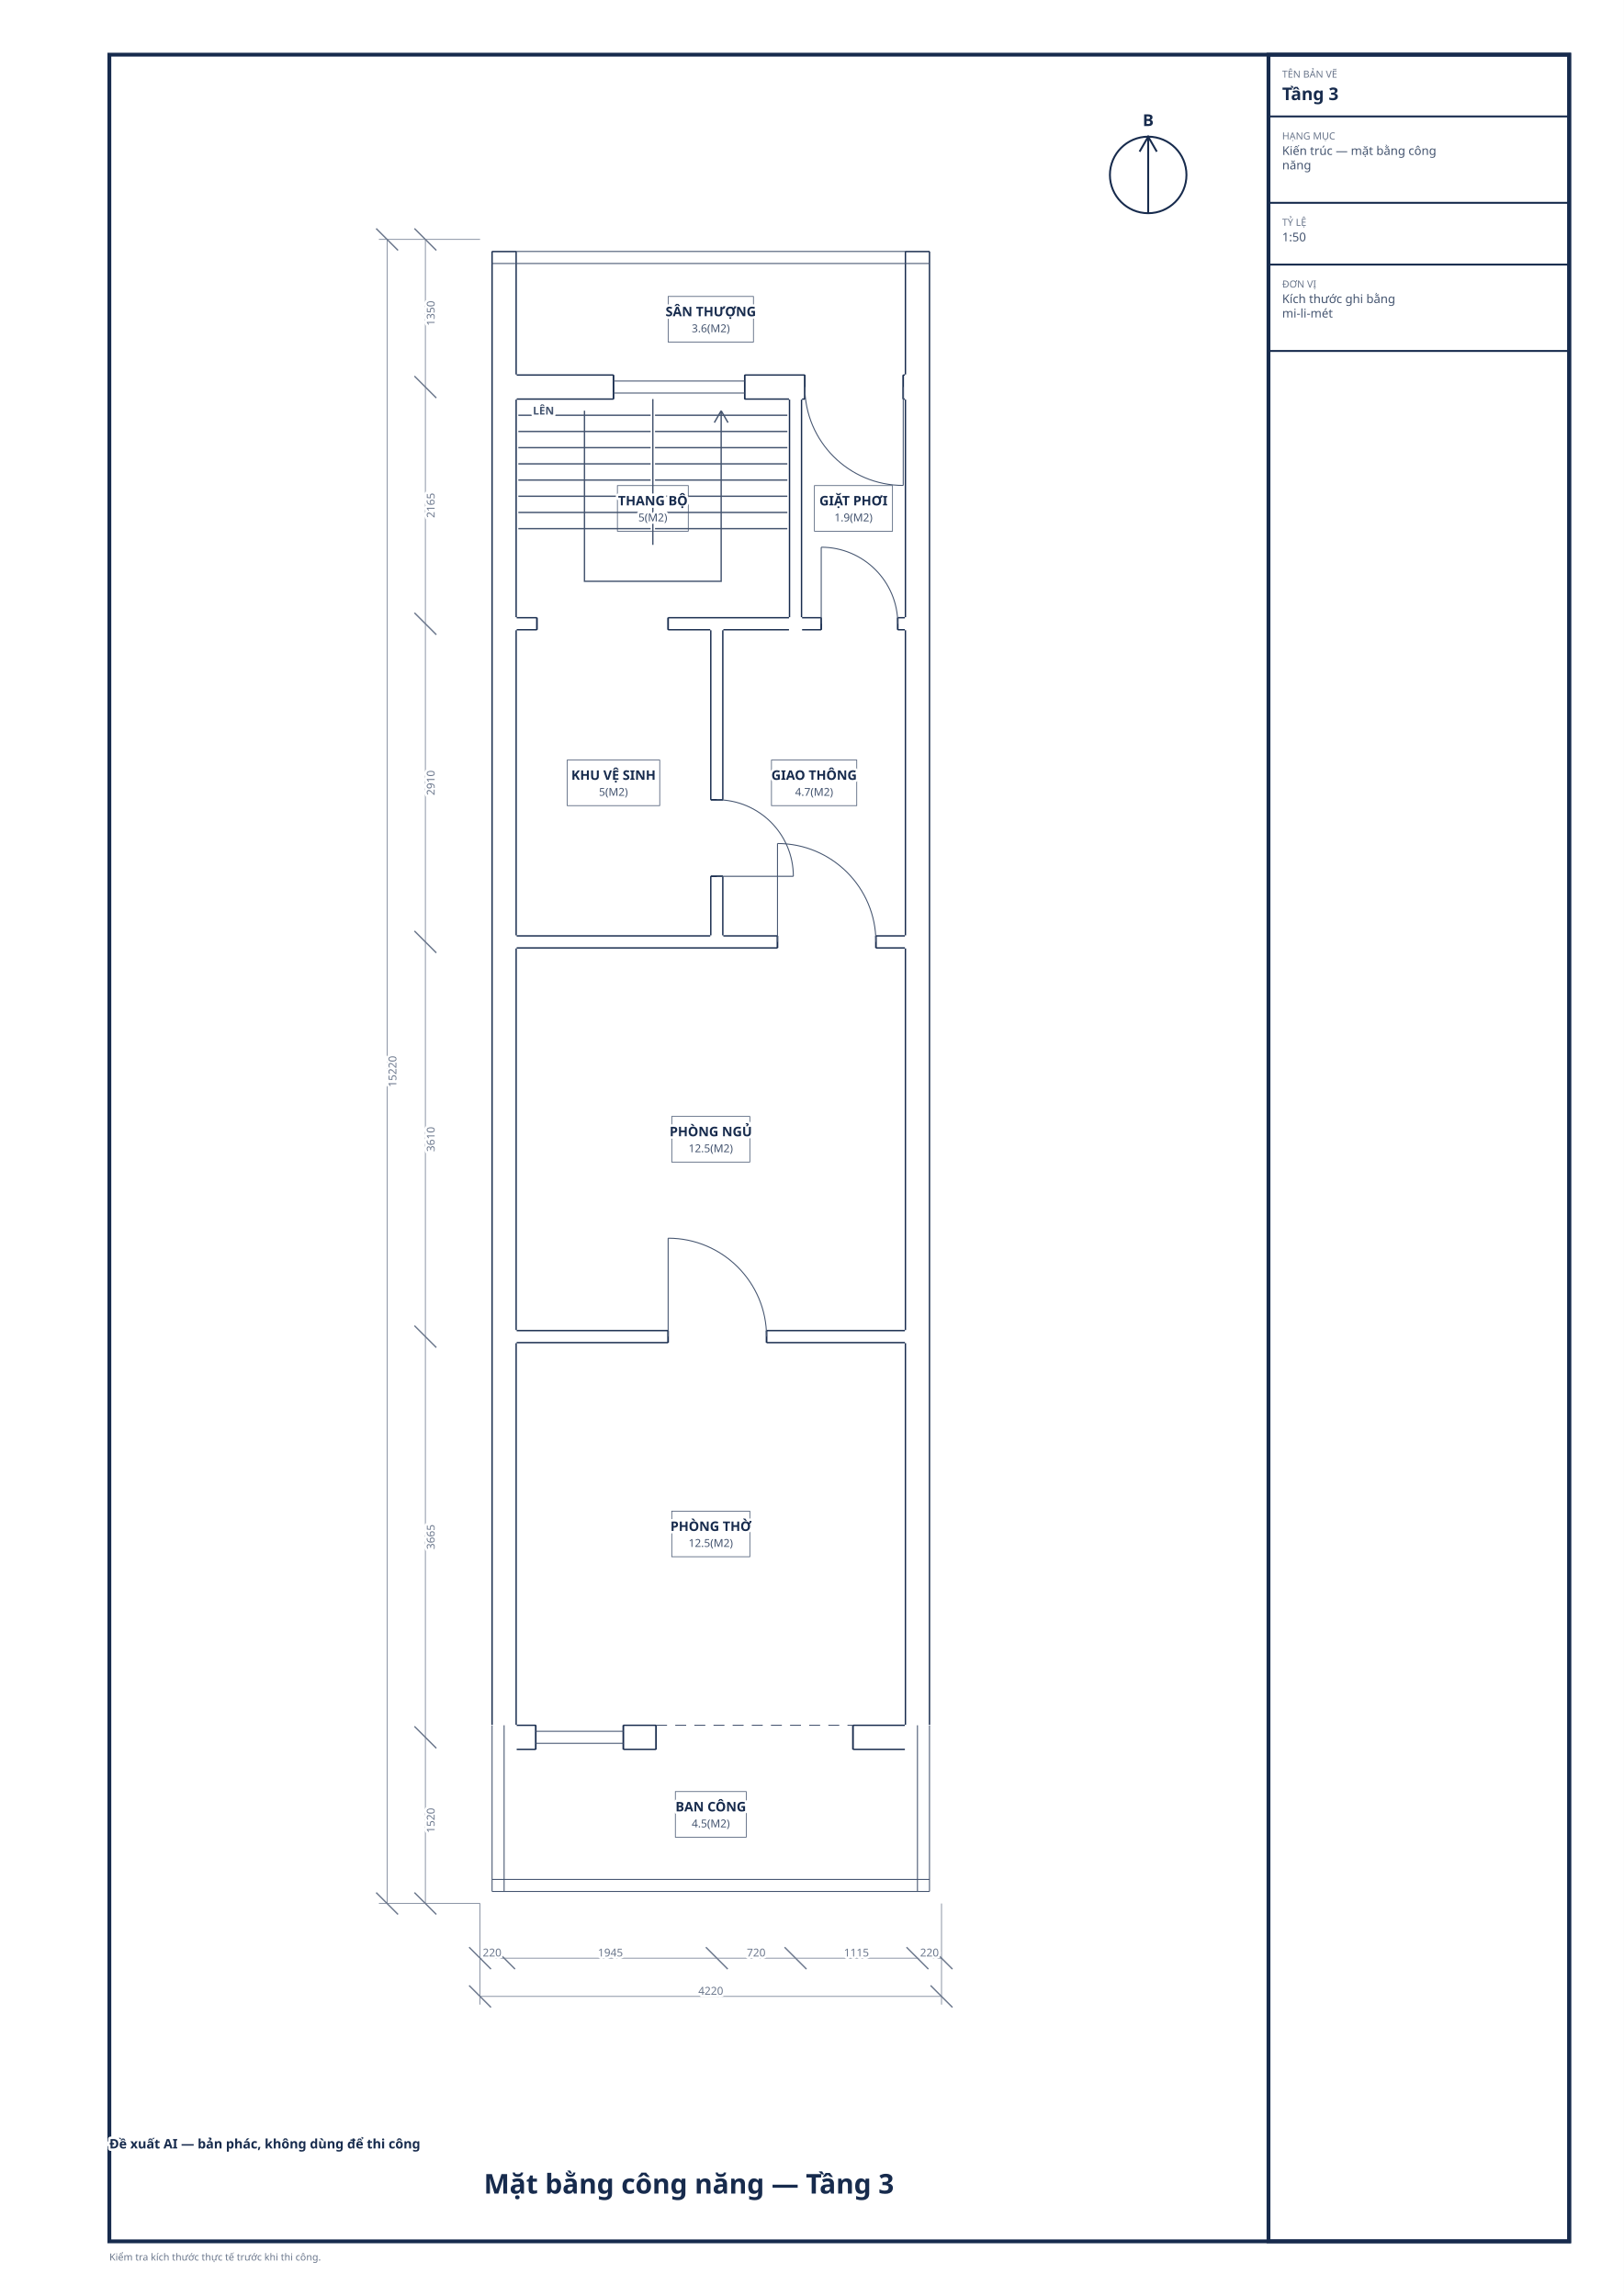
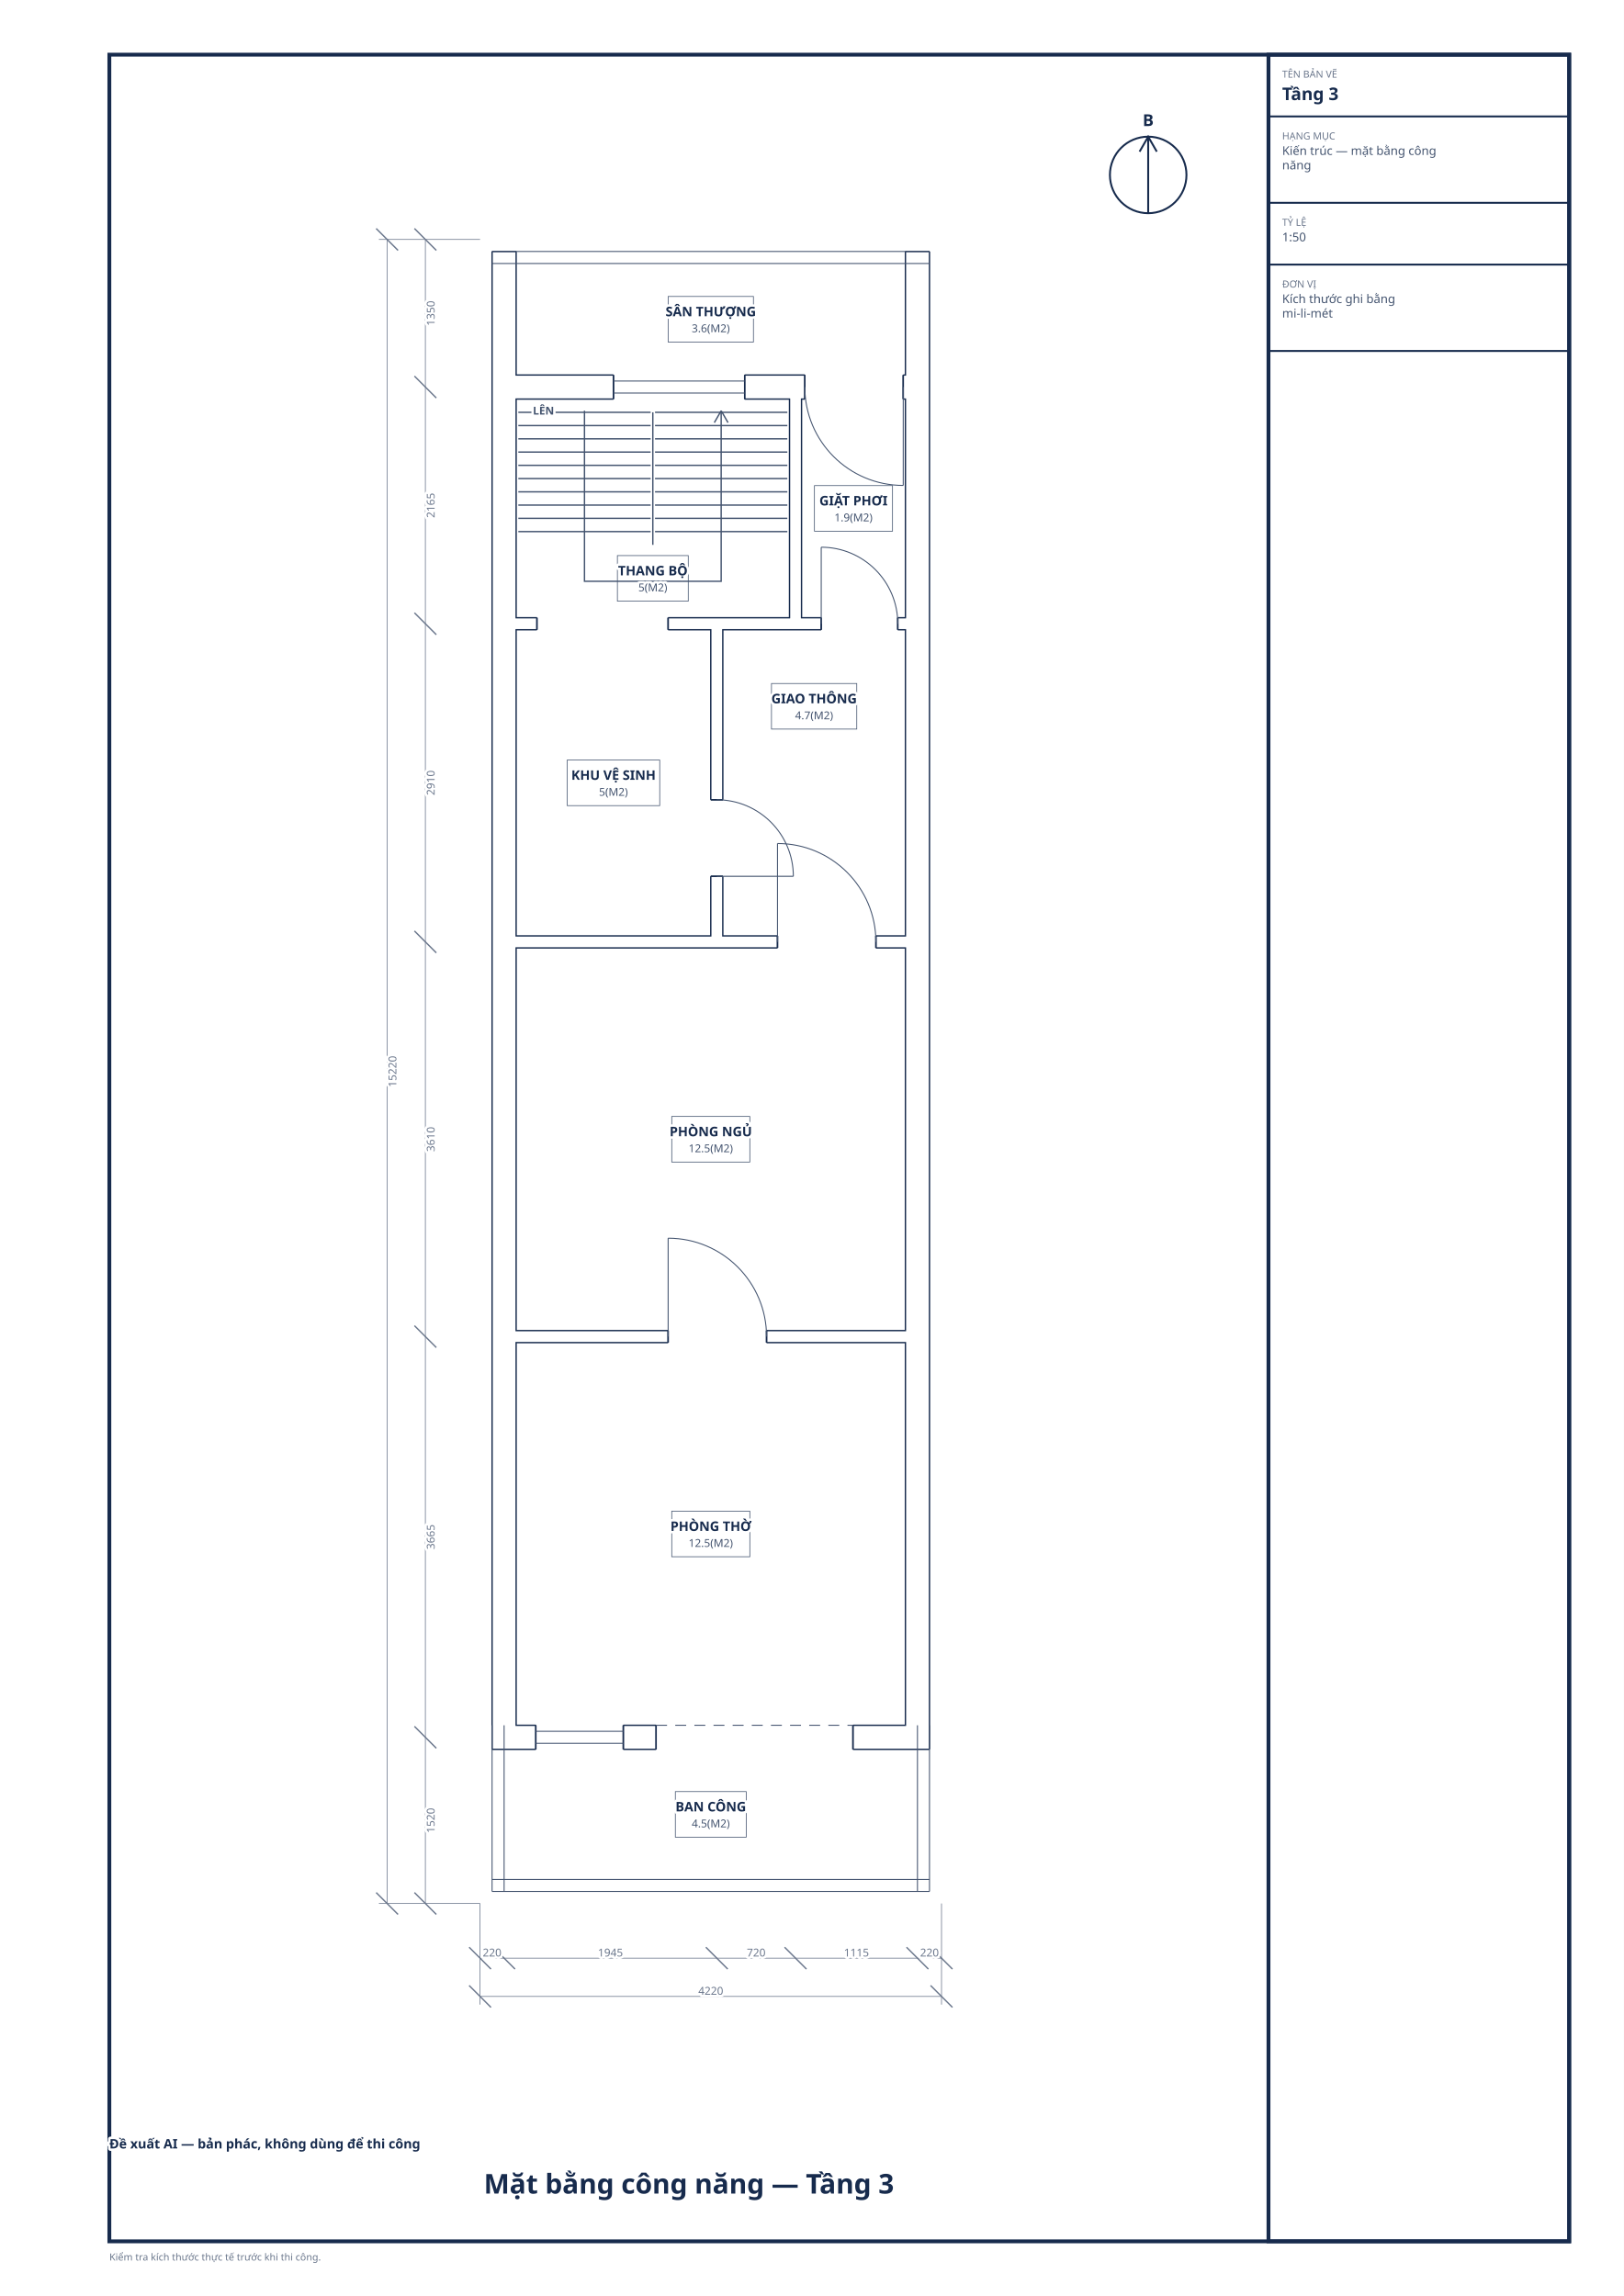
<svg xmlns="http://www.w3.org/2000/svg" viewBox="0 0 297 420" width="297mm" height="420mm">
-   <style>text{font-family:'Be Vietnam Pro', 'Noto Sans', 'Segoe UI', system-ui, sans-serif;text-anchor:middle;dominant-baseline:middle;paint-order:stroke;stroke:#FFFFFF;stroke-width:0.9;stroke-linejoin:round}.fr{stroke:#172B4D;stroke-width:0.7;fill:none;}.tr{stroke:#172B4D;stroke-width:0.35;fill:none;}.wf{fill:#FFFFFF;stroke:none}.w{stroke:#172B4D;stroke-width:0.25;fill:none;}.cl{fill:#172B4D;stroke:#172B4D;stroke-width:0.25}.lb{fill:none;stroke:#44546F;stroke-width:0.13}.rl{stroke:#44546F;stroke-width:0.18;fill:none;}.op{stroke:#172B4D;stroke-width:0.25;fill:none;}.dl{stroke:#44546F;stroke-width:0.18;fill:none;}.wn{stroke:#44546F;stroke-width:0.18;fill:none;}.st{stroke:#44546F;stroke-width:0.25;fill:none;}.sa{stroke:#44546F;stroke-width:0.25;fill:none;}.vd{stroke:#44546F;stroke-width:0.18;fill:#DCDFE4}.nt{stroke:#172B4D;stroke-width:0.35;fill:none;}.dm{stroke:#6B778C;stroke-width:0.13;fill:none;}.dt{stroke:#6B778C;stroke-width:0.25;fill:none;}.tn{font-size:2.4px;fill:#172B4D;font-weight:600;}.ta{font-size:2px;fill:#44546F;}.td{font-size:2px;fill:#6B778C;}.tst{font-size:2px;fill:#44546F;font-weight:600;}.tl{font-size:3.2px;fill:#172B4D;font-weight:700;text-anchor:start;}.tw{font-size:2.4px;fill:#172B4D;font-weight:600;text-anchor:start;}.ts{font-size:2.2px;fill:#44546F;text-anchor:start;}.tnn{font-size:3px;fill:#172B4D;font-weight:700;}.tt{font-size:5px;fill:#172B4D;font-weight:700;}.tbl{font-size:1.8px;fill:#6B778C;text-anchor:start;}.tf{font-size:1.8px;fill:#6B778C;text-anchor:start;}</style>
+   <style>text{font-family:'Be Vietnam Pro', 'Noto Sans', 'Segoe UI', system-ui, sans-serif;text-anchor:middle;dominant-baseline:middle;paint-order:stroke;stroke:#FFFFFF;stroke-width:0.9;stroke-linejoin:round}.fr{stroke:#172B4D;stroke-width:0.7;fill:none;}.tr{stroke:#172B4D;stroke-width:0.35;fill:none;}.wf{fill:#FFFFFF;stroke:none}.w{stroke:#172B4D;stroke-width:0.25;fill:none;}.cl{fill:#172B4D;stroke:#172B4D;stroke-width:0.25}.lb{fill:none;stroke:#44546F;stroke-width:0.13}.rl{stroke:#44546F;stroke-width:0.18;fill:none;}.sd{stroke:#44546F;stroke-width:0.13;fill:none;stroke-dasharray:2.4 1.6;}.op{stroke:#172B4D;stroke-width:0.25;fill:none;}.dl{stroke:#44546F;stroke-width:0.18;fill:none;}.wn{stroke:#44546F;stroke-width:0.18;fill:none;}.st{stroke:#44546F;stroke-width:0.25;fill:none;}.sa{stroke:#44546F;stroke-width:0.25;fill:none;}.vd{stroke:#44546F;stroke-width:0.18;fill:#DCDFE4}.nt{stroke:#172B4D;stroke-width:0.35;fill:none;}.dm{stroke:#6B778C;stroke-width:0.13;fill:none;}.dt{stroke:#6B778C;stroke-width:0.25;fill:none;}.tn{font-size:2.4px;fill:#172B4D;font-weight:600;}.ta{font-size:2px;fill:#44546F;}.td{font-size:2px;fill:#6B778C;}.tst{font-size:2px;fill:#44546F;font-weight:600;}.tl{font-size:3.2px;fill:#172B4D;font-weight:700;text-anchor:start;}.tw{font-size:2.4px;fill:#172B4D;font-weight:600;text-anchor:start;}.ts{font-size:2.2px;fill:#44546F;text-anchor:start;}.tnn{font-size:3px;fill:#172B4D;font-weight:700;}.tt{font-size:5px;fill:#172B4D;font-weight:700;}.tbl{font-size:1.8px;fill:#6B778C;text-anchor:start;}.tf{font-size:1.8px;fill:#6B778C;text-anchor:start;}</style>
  <rect x="0" y="0" width="297" height="420" fill="#FFFFFF" />
  <rect x="20" y="10" width="267" height="400" class="fr" />
  <rect x="232" y="10" width="55" height="400" class="fr" />
  <text x="234.5" y="13.58" class="tbl">TÊN BẢN VẼ</text>
  <text x="234.5" y="17.18" class="tl">Tầng 3</text>
  <path class="tr" d="M 232 21.3 L 287 21.3" />
  <text x="234.5" y="24.88" class="tbl">HẠNG MỤC</text>
  <text x="234.5" y="27.58" class="ts">Kiến trúc — mặt bằng công</text>
  <text x="234.5" y="30.22" class="ts">năng</text>
  <path class="tr" d="M 232 37.1 L 287 37.1" />
  <text x="234.5" y="40.68" class="tbl">TỶ LỆ</text>
  <text x="234.5" y="43.38" class="ts">1:50</text>
  <path class="tr" d="M 232 48.4 L 287 48.4" />
  <text x="234.5" y="51.98" class="tbl">ĐƠN VỊ</text>
  <text x="234.5" y="54.68" class="ts">Kích thước ghi bằng</text>
  <text x="234.5" y="57.32" class="ts">mi-li-mét</text>
  <path class="tr" d="M 232 64.2 L 287 64.2" />
  <text x="126" y="399.5" class="tt">Mặt bằng công năng — Tầng 3</text>
  <text x="20" y="392.16" class="tw">Đề xuất AI — bản phác, không dùng để thi công</text>
  <text x="20" y="412.88" class="tf">Kiểm tra kích thước thực tế trước khi thi công.</text>
  <path class="wf" d="M 94.4 320 L 94.4 46 L 90 46 L 90 320 Z M 170 320 L 170 46 L 165.6 46 L 165.6 320 Z M 90 320 L 98 320 L 98 315.6 L 90 315.6 Z M 114 320 L 120 320 L 120 315.6 L 114 315.6 Z M 156 320 L 170 320 L 170 315.6 L 156 315.6 Z M 92.2 73 L 112.2 73 L 112.2 68.6 L 92.2 68.6 Z M 136.2 73 L 147.2 73 L 147.2 68.6 L 136.2 68.6 Z M 165.2 73 L 167.8 73 L 167.8 68.6 L 165.2 68.6 Z M 92.2 245.6 L 122.2 245.6 L 122.2 243.4 L 92.2 243.4 Z M 140.2 245.6 L 167.8 245.6 L 167.8 243.4 L 140.2 243.4 Z M 92.2 173.4 L 142.2 173.4 L 142.2 171.2 L 92.2 171.2 Z M 160.2 173.4 L 167.8 173.4 L 167.8 171.2 L 160.2 171.2 Z M 132.2 172.3 L 132.2 160.3 L 130 160.3 L 130 172.3 Z M 132.2 146.3 L 132.2 114.1 L 130 114.1 L 130 146.3 Z M 92.2 115.2 L 98.2 115.2 L 98.2 113 L 92.2 113 Z M 122.2 115.2 L 150.2 115.2 L 150.2 113 L 122.2 113 Z M 164.2 115.2 L 167.8 115.2 L 167.8 113 L 164.2 113 Z M 146.6 115.2 L 146.6 70.8 L 144.4 70.8 L 144.4 115.2 Z" />
-   <path class="w" d="M 94.4 315.5 L 94.4 245.7 M 94.4 243.3 L 94.4 173.5 M 94.4 171.1 L 94.4 115.3 M 94.4 112.9 L 94.4 73.1 M 94.4 68.5 L 94.4 46 M 90 315.5 L 90 46 M 94.4 46 L 90 46 M 170 315.5 L 170 46 M 165.6 315.5 L 165.6 245.7 M 165.6 243.3 L 165.6 173.5 M 165.6 171.1 L 165.6 115.3 M 165.6 112.9 L 165.6 73.1 M 165.6 68.5 L 165.6 46 M 170 46 L 165.6 46 M 94.5 320 L 98 320 M 94.5 315.6 L 98 315.6 M 98 320 L 98 315.6 M 114 320 L 120 320 M 114 315.6 L 120 315.6 M 114 320 L 114 315.6 M 120 320 L 120 315.6 M 156 320 L 165.5 320 M 156 315.6 L 165.5 315.6 M 156 320 L 156 315.6 M 94.5 73 L 112.2 73 M 94.5 68.6 L 112.2 68.6 M 112.2 73 L 112.2 68.6 M 136.2 73 L 144.3 73 M 146.7 73 L 147.2 73 M 136.2 68.6 L 147.2 68.6 M 136.2 73 L 136.2 68.6 M 147.2 73 L 147.2 68.6 M 165.2 73 L 165.5 73 M 165.2 68.6 L 165.5 68.6 M 165.2 73 L 165.2 68.6 M 94.5 245.6 L 122.2 245.6 M 94.5 243.4 L 122.2 243.4 M 122.2 245.6 L 122.2 243.4 M 140.2 245.6 L 165.5 245.6 M 140.2 243.4 L 165.5 243.4 M 140.2 245.6 L 140.2 243.4 M 94.5 173.4 L 142.2 173.4 M 94.5 171.2 L 129.9 171.2 M 132.3 171.2 L 142.2 171.2 M 142.2 173.4 L 142.2 171.2 M 160.2 173.4 L 165.5 173.4 M 160.2 171.2 L 165.5 171.2 M 160.2 173.4 L 160.2 171.2 M 132.2 171.1 L 132.2 160.3 M 130 171.1 L 130 160.3 M 132.2 160.3 L 130 160.3 M 132.2 146.3 L 132.2 115.3 M 130 146.3 L 130 115.3 M 132.2 146.3 L 130 146.3 M 94.5 115.2 L 98.2 115.2 M 94.5 113 L 98.2 113 M 98.2 115.2 L 98.2 113 M 122.2 115.2 L 129.9 115.2 M 132.3 115.2 L 144.3 115.2 M 146.7 115.2 L 150.2 115.2 M 122.2 113 L 144.3 113 M 146.7 113 L 150.2 113 M 122.2 115.2 L 122.2 113 M 150.2 115.2 L 150.2 113 M 164.2 115.2 L 165.5 115.2 M 164.2 113 L 165.5 113 M 164.2 115.2 L 164.2 113 M 146.6 112.9 L 146.6 73.1 M 144.4 112.9 L 144.4 73.1" />
+   <path class="w" d="M 94.4 320 L 94.4 319.9 M 94.4 315.7 L 94.4 245.5 M 94.4 243.5 L 94.4 173.3 M 94.4 171.3 L 94.4 115.1 M 94.4 113.1 L 94.4 72.9 M 94.4 68.7 L 94.4 46 M 90 320 L 90 46 M 94.4 320 L 90 320 M 94.4 46 L 90 46 M 170 320 L 170 46 M 165.6 320 L 165.6 319.9 M 165.6 315.7 L 165.6 245.5 M 165.6 243.5 L 165.6 173.3 M 165.6 171.3 L 165.6 115.1 M 165.6 113.1 L 165.6 72.9 M 165.6 68.7 L 165.6 46 M 170 320 L 165.6 320 M 170 46 L 165.6 46 M 90 320 L 98 320 M 90 315.6 L 90.1 315.6 M 94.3 315.6 L 98 315.6 M 90 320 L 90 315.6 M 98 320 L 98 315.6 M 114 320 L 120 320 M 114 315.6 L 120 315.6 M 114 320 L 114 315.6 M 120 320 L 120 315.6 M 156 320 L 170 320 M 156 315.6 L 165.7 315.6 M 169.9 315.6 L 170 315.6 M 156 320 L 156 315.6 M 170 320 L 170 315.6 M 94.3 73 L 112.2 73 M 94.3 68.6 L 112.2 68.6 M 112.2 73 L 112.2 68.6 M 136.2 73 L 144.5 73 M 146.5 73 L 147.2 73 M 136.2 68.6 L 147.2 68.6 M 136.2 73 L 136.2 68.6 M 147.2 73 L 147.2 68.6 M 165.2 73 L 165.7 73 M 165.2 68.6 L 165.7 68.6 M 165.2 73 L 165.2 68.6 M 94.3 245.6 L 122.2 245.6 M 94.3 243.4 L 122.2 243.4 M 122.2 245.6 L 122.2 243.4 M 140.2 245.6 L 165.7 245.6 M 140.2 243.4 L 165.7 243.4 M 140.2 245.6 L 140.2 243.4 M 94.3 173.4 L 142.2 173.4 M 94.3 171.2 L 130.1 171.2 M 132.1 171.2 L 142.2 171.2 M 142.2 173.4 L 142.2 171.2 M 160.2 173.4 L 165.7 173.4 M 160.2 171.2 L 165.7 171.2 M 160.2 173.4 L 160.2 171.2 M 132.2 171.3 L 132.2 160.3 M 130 171.3 L 130 160.3 M 132.2 160.3 L 130 160.3 M 132.2 146.3 L 132.2 115.1 M 130 146.3 L 130 115.1 M 132.2 146.3 L 130 146.3 M 94.3 115.2 L 98.2 115.2 M 94.3 113 L 98.2 113 M 98.2 115.2 L 98.2 113 M 122.2 115.2 L 130.1 115.2 M 132.1 115.2 L 150.2 115.2 M 122.2 113 L 144.5 113 M 146.5 113 L 150.2 113 M 122.2 115.2 L 122.2 113 M 150.2 115.2 L 150.2 113 M 164.2 115.2 L 165.7 115.2 M 164.2 113 L 165.7 113 M 164.2 115.2 L 164.2 113 M 146.6 115.2 L 146.6 115.1 M 146.6 113.1 L 146.6 72.9 M 144.4 115.2 L 144.4 115.1 M 144.4 113.1 L 144.4 72.9 M 146.6 115.2 L 144.4 115.2" />
  <path class="rl" d="M 90 346 L 170 346 M 90 343.8 L 170 343.8 M 92.2 346 L 92.2 315.6 M 90 346 L 90 315.6 M 170 346 L 170 315.6 M 167.8 346 L 167.8 315.6 M 90 48.2 L 170 48.2 M 90 46 L 170 46" />
  <path class="op" d="M 120 320 L 120 315.6 M 156 320 L 156 315.6 M 122.2 245.6 L 122.2 243.4 M 140.2 245.6 L 140.2 243.4 M 142.2 173.4 L 142.2 171.2 M 160.2 173.4 L 160.2 171.2 M 132.2 160.3 L 130 160.3 M 132.2 146.3 L 130 146.3 M 98.2 115.2 L 98.2 113 M 122.2 115.2 L 122.2 113 M 150.2 115.2 L 150.2 113 M 164.2 115.2 L 164.2 113 M 147.2 73 L 147.2 68.6 M 165.2 73 L 165.2 68.6 M 98 320 L 98 315.6 M 114 320 L 114 315.6 M 112.2 73 L 112.2 68.6 M 136.2 73 L 136.2 68.6" />
  <path class="wn" d="M 98 316.7 L 114 316.7 M 98 318.9 L 114 318.9 M 112.2 69.7 L 136.2 69.7 M 112.2 71.9 L 136.2 71.9" />
  <path class="dl" d="M 122.2 244.5 L 122.2 226.5 M 122.2 226.5 A 18 18 0 0 1 140.2 244.5 M 142.2 172.3 L 142.2 154.3 M 142.2 154.3 A 18 18 0 0 1 160.2 172.3 M 131.1 160.3 L 145.1 160.3 M 145.1 160.3 A 14 14 0 0 0 131.1 146.3 M 150.2 114.1 L 150.2 100.1 M 150.2 100.1 A 14 14 0 0 1 164.2 114.1 M 165.2 70.8 L 165.2 88.8 M 165.2 88.8 A 18 18 0 0 1 147.2 70.8" />
  <path class="dl" d="M 120 315.6 L 156 315.6" stroke-dasharray="2 1.5" />
-   <path class="st" d="M 94.8 75.963 L 119 75.963 M 94.8 78.926 L 119 78.926 M 94.8 81.889 L 119 81.889 M 94.8 84.852 L 119 84.852 M 94.8 87.815 L 119 87.815 M 94.8 90.778 L 119 90.778 M 94.8 93.741 L 119 93.741 M 94.8 96.704 L 119 96.704 M 119.8 96.704 L 144 96.704 M 119.8 93.741 L 144 93.741 M 119.8 90.778 L 144 90.778 M 119.8 87.815 L 144 87.815 M 119.8 84.852 L 144 84.852 M 119.8 81.889 L 144 81.889 M 119.8 78.926 L 144 78.926 M 119.8 75.963 L 144 75.963 M 119.4 73 L 119.4 99.667" />
+   <path class="st" d="M 94.8 75.424 L 119 75.424 M 94.8 77.848 L 119 77.848 M 94.8 80.273 L 119 80.273 M 94.8 82.697 L 119 82.697 M 94.8 85.121 L 119 85.121 M 94.8 87.545 L 119 87.545 M 94.8 89.97 L 119 89.97 M 94.8 92.394 L 119 92.394 M 94.8 94.818 L 119 94.818 M 94.8 97.242 L 119 97.242 M 119.8 97.242 L 144 97.242 M 119.8 94.818 L 144 94.818 M 119.8 92.394 L 144 92.394 M 119.8 89.97 L 144 89.97 M 119.8 87.545 L 144 87.545 M 119.8 85.121 L 144 85.121 M 119.8 82.697 L 144 82.697 M 119.8 80.273 L 144 80.273 M 119.8 77.848 L 144 77.848 M 119.8 75.424 L 144 75.424 M 119.4 75.424 L 119.4 99.667" />
  <path class="sa" d="M 106.9 75.133 L 106.9 99.667 L 106.9 106.333 L 131.9 106.333 L 131.9 99.667 L 131.9 75.133 M 130.65 77.308 L 131.9 75.133 M 133.15 77.308 L 131.9 75.133" />
  <text x="99.4" y="75.133" class="tst">LÊN</text>
  <rect x="123.52" y="327.73" width="12.96" height="8.34" class="lb" />
  <text x="130" y="330.5" class="tn">BAN CÔNG</text>
  <text x="130" y="333.58" class="ta">4.5(M2)</text>
  <rect x="122.86" y="276.43" width="14.28" height="8.34" class="lb" />
  <text x="130" y="279.2" class="tn">PHÒNG THỜ</text>
  <text x="130" y="282.28" class="ta">12.5(M2)</text>
  <rect x="122.86" y="204.23" width="14.28" height="8.34" class="lb" />
  <text x="130" y="207" class="tn">PHÒNG NGỦ</text>
  <text x="130" y="210.08" class="ta">12.5(M2)</text>
  <rect x="103.74" y="139.03" width="16.92" height="8.34" class="lb" />
  <text x="112.2" y="141.8" class="tn">KHU VỆ SINH</text>
  <text x="112.2" y="144.88" class="ta">5(M2)</text>
-   <rect x="141.1" y="139.03" width="15.6" height="8.34" class="lb" />
-   <text x="148.9" y="141.8" class="tn">GIAO THÔNG</text>
-   <text x="148.9" y="144.88" class="ta">4.7(M2)</text>
-   <rect x="112.92" y="88.83" width="12.96" height="8.34" class="lb" />
-   <text x="119.4" y="91.6" class="tn">THANG BỘ</text>
-   <text x="119.4" y="94.68" class="ta">5(M2)</text>
+   <rect x="141.1" y="125.03" width="15.6" height="8.34" class="lb" />
+   <text x="148.9" y="127.8" class="tn">GIAO THÔNG</text>
+   <text x="148.9" y="130.88" class="ta">4.7(M2)</text>
+   <rect x="112.92" y="101.63" width="12.96" height="8.34" class="lb" />
+   <text x="119.4" y="104.4" class="tn">THANG BỘ</text>
+   <text x="119.4" y="107.48" class="ta">5(M2)</text>
  <rect x="148.96" y="88.83" width="14.28" height="8.34" class="lb" />
  <text x="156.1" y="91.6" class="tn">GIẶT PHƠI</text>
  <text x="156.1" y="94.68" class="ta">1.9(M2)</text>
  <rect x="122.2" y="54.23" width="15.6" height="8.34" class="lb" />
  <text x="130" y="57" class="tn">SÂN THƯỢNG</text>
  <text x="130" y="60.08" class="ta">3.6(M2)</text>
  <path class="dm" d="M 87.8 358.2 L 172.2 358.2 M 87.8 365.2 L 172.2 365.2 M 87.8 348.2 L 87.8 366.7 M 172.2 348.2 L 172.2 366.7" />
  <path class="dt" d="M 85.8 356.2 L 89.8 360.2 M 90.2 356.2 L 94.2 360.2 M 129.1 356.2 L 133.1 360.2 M 143.5 356.2 L 147.5 360.2 M 165.8 356.2 L 169.8 360.2 M 170.2 356.2 L 174.2 360.2 M 85.8 363.2 L 89.8 367.2 M 170.2 363.2 L 174.2 367.2" />
  <text x="90" y="357.2" class="td">220</text>
  <text x="111.65" y="357.2" class="td">1945</text>
  <text x="138.3" y="357.2" class="td">720</text>
  <text x="156.65" y="357.2" class="td">1115</text>
  <text x="170" y="357.2" class="td">220</text>
  <text x="130" y="364.2" class="td">4220</text>
  <path class="dm" d="M 77.8 348.2 L 77.8 43.8 M 70.8 348.2 L 70.8 43.8 M 87.8 348.2 L 69.3 348.2 M 87.8 43.8 L 69.3 43.8" />
  <path class="dt" d="M 75.8 346.2 L 79.8 350.2 M 75.8 315.8 L 79.8 319.8 M 75.8 242.5 L 79.8 246.5 M 75.8 170.3 L 79.8 174.3 M 75.8 112.1 L 79.8 116.1 M 75.8 68.8 L 79.8 72.8 M 75.8 41.8 L 79.8 45.8 M 68.8 346.2 L 72.8 350.2 M 68.8 41.8 L 72.8 45.8" />
  <text x="78.8" y="333" class="td" transform="rotate(-90 78.8 333)">1520</text>
  <text x="78.8" y="281.15" class="td" transform="rotate(-90 78.8 281.15)">3665</text>
  <text x="78.8" y="208.4" class="td" transform="rotate(-90 78.8 208.4)">3610</text>
  <text x="78.8" y="143.2" class="td" transform="rotate(-90 78.8 143.2)">2910</text>
  <text x="78.8" y="92.45" class="td" transform="rotate(-90 78.8 92.45)">2165</text>
  <text x="78.8" y="57.3" class="td" transform="rotate(-90 78.8 57.3)">1350</text>
  <text x="71.8" y="196" class="td" transform="rotate(-90 71.8 196)">15220</text>
  <circle cx="210" cy="32" r="7" class="nt" />
  <path class="nt" d="M 210 39 L 210 25 M 208.425 27.741 L 210 25 L 211.575 27.741" />
  <text x="210" y="22" class="tnn">B</text>
</svg>
